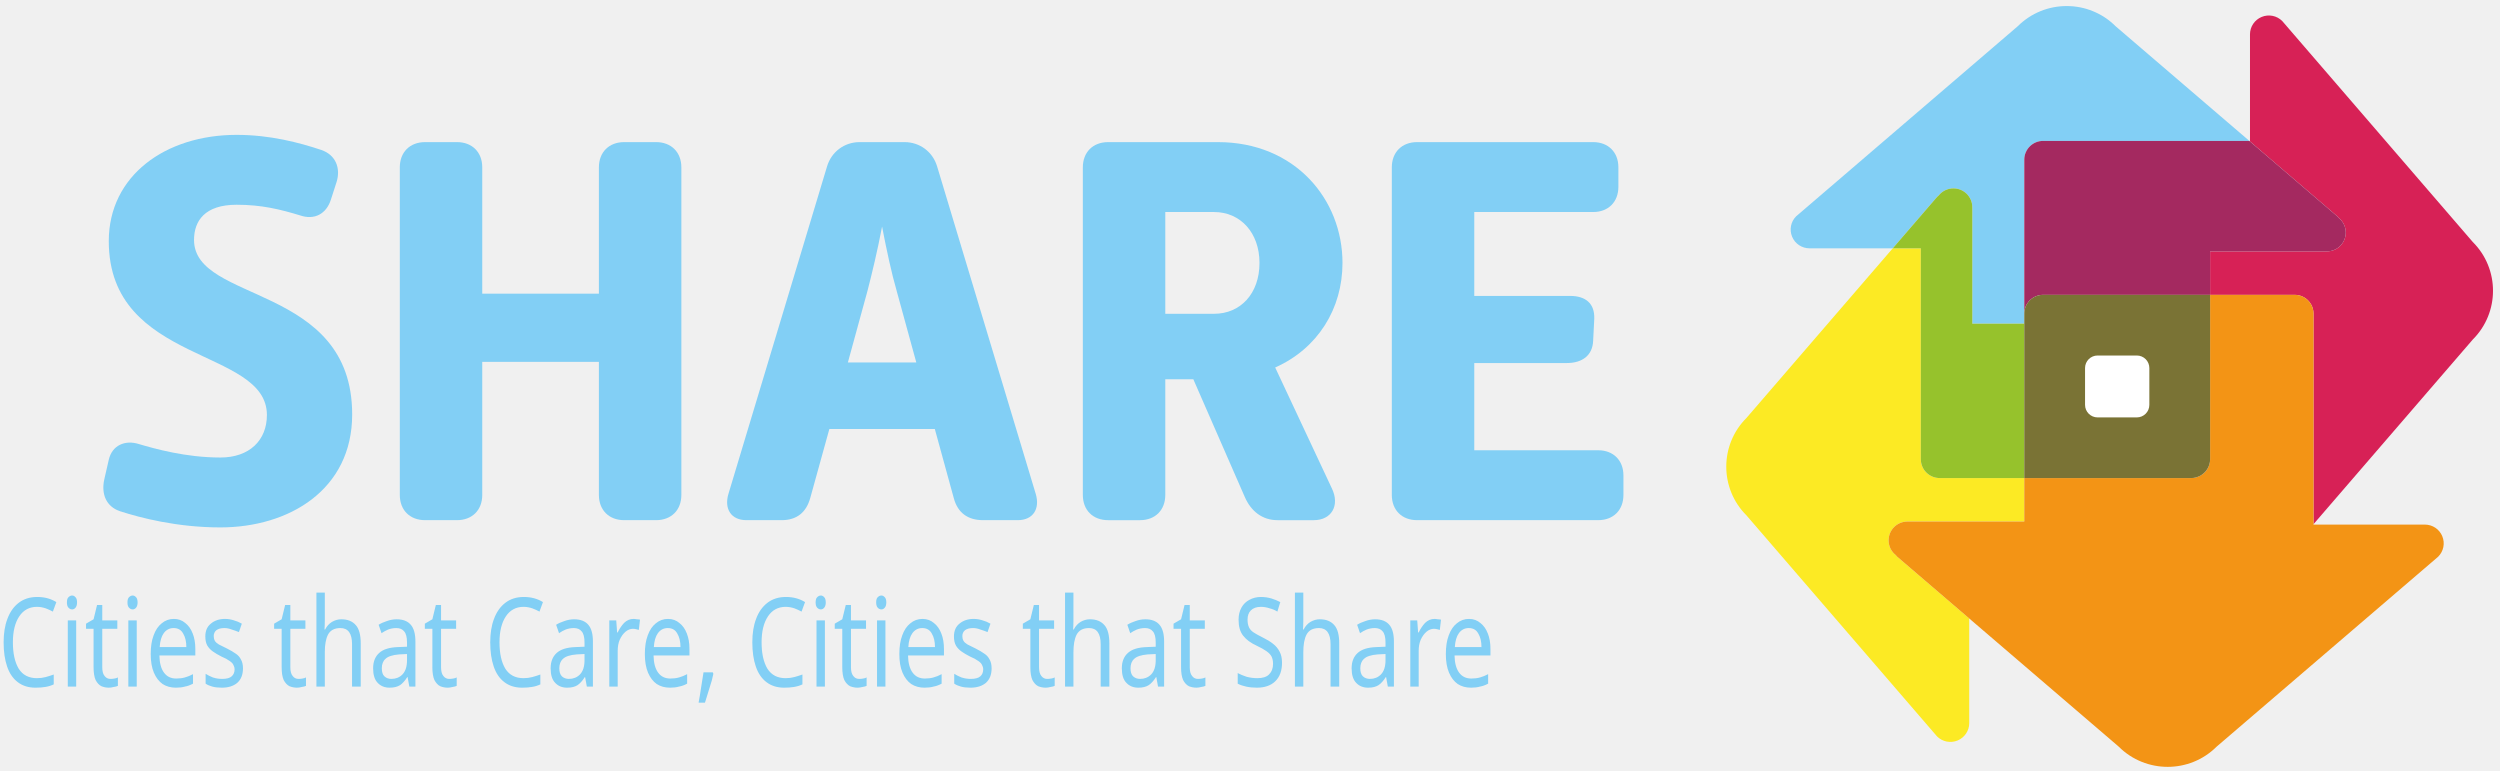
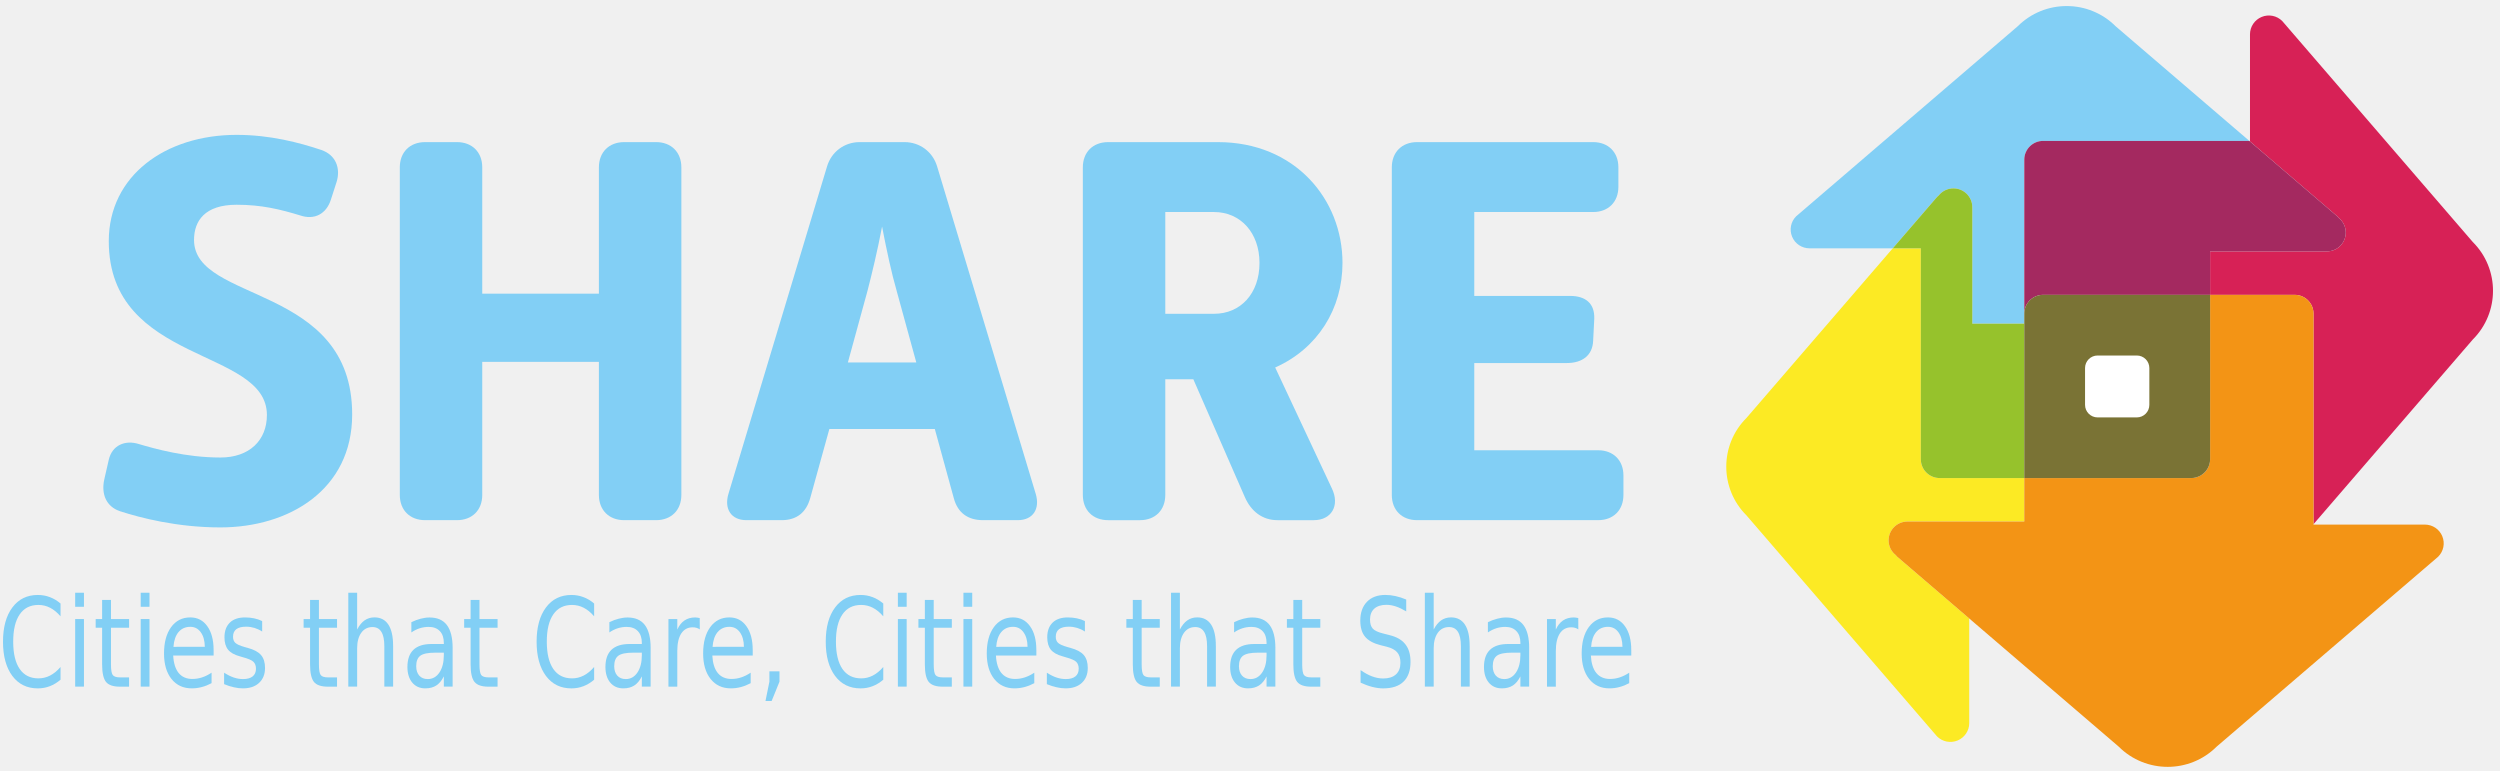
- <svg xmlns="http://www.w3.org/2000/svg" width="120" height="37" id="svg3066" version="1.1">
+ <svg xmlns="http://www.w3.org/2000/svg" version="1.1" width="120" height="37" id="svg3066">
  <defs id="defs3068">
    <clipPath id="clipPath20">
      <path d="m 0,841.89 595.28,0 L 595.28,0 0,0 0,841.89 z" id="path22" />
    </clipPath>
  </defs>
-   <g id="layer1" transform="translate(0,-23)">
-     <text transform="scale(0.8899279,1.123687)" id="text12" x="-0.134" y="49.799" style="font-size:4.228px">
-       <tspan x="-0.134" y="49.799" id="tspan14" style="font-size:5.278px;font-variant:normal;font-weight:normal;font-stretch:normal;writing-mode:lr-tb;fill:#82cff5;fill-opacity:1;fill-rule:nonzero;stroke:none;font-family:Calibri;-inkscape-font-specification:Calibri">Cities that Care, Cities that Share</tspan>
-     </text>
+   <g transform="translate(0,-23)" id="layer1">
+     <g transform="scale(0.8899279,1.123687)" id="text12" style="font-size:4.228px">
+       <path d="m 3.265,46.247 0,0.549 C 3.09,46.633 2.902,46.511 2.703,46.43 2.506,46.349 2.295,46.309 2.072,46.309 c -0.44,3e-6 -0.777,0.135 -1.01,0.405 -0.234,0.268 -0.35,0.656 -0.35,1.165 -8.5e-7,0.507 0.117,0.895 0.35,1.165 0.234,0.268 0.57,0.402 1.01,0.402 0.223,0 0.434,-0.04 0.631,-0.121 0.199,-0.081 0.387,-0.203 0.562,-0.366 l 0,0.544 c -0.182,0.124 -0.375,0.216 -0.58,0.278 -0.203,0.062 -0.418,0.093 -0.644,0.093 -0.582,0 -1.041,-0.178 -1.376,-0.533 -0.335,-0.357 -0.503,-0.844 -0.503,-1.461 -3e-7,-0.619 0.168,-1.106 0.503,-1.461 0.335,-0.357 0.794,-0.536 1.376,-0.536 0.23,3e-6 0.447,0.031 0.649,0.093 0.204,0.06 0.396,0.151 0.575,0.273" id="path3015" style="font-size:5.278px;font-variant:normal;font-weight:normal;font-stretch:normal;writing-mode:lr-tb;fill:#82cff5;fill-opacity:1;fill-rule:nonzero;stroke:none;font-family:Calibri;-inkscape-font-specification:Calibri" />
+       <path d="m 4.054,46.912 0.474,0 0,2.886 -0.474,0 0,-2.886 m 0,-1.124 0.474,0 0,0.6 -0.474,0 0,-0.6" id="path3017" style="font-size:5.278px;font-variant:normal;font-weight:normal;font-stretch:normal;writing-mode:lr-tb;fill:#82cff5;fill-opacity:1;fill-rule:nonzero;stroke:none;font-family:Calibri;-inkscape-font-specification:Calibri" />
+       <path d="m 5.986,46.093 0,0.82 0.977,0 0,0.369 -0.977,0 0,1.567 c -1e-6,0.235 0.032,0.387 0.095,0.454 0.065,0.067 0.197,0.101 0.394,0.101 l 0.487,0 0,0.397 -0.487,0 c -0.366,0 -0.619,-0.068 -0.758,-0.204 -0.139,-0.137 -0.209,-0.387 -0.209,-0.747 l 0,-1.567 -0.348,0 0,-0.369 0.348,0 0,-0.82 0.477,0" id="path3019" style="font-size:5.278px;font-variant:normal;font-weight:normal;font-stretch:normal;writing-mode:lr-tb;fill:#82cff5;fill-opacity:1;fill-rule:nonzero;stroke:none;font-family:Calibri;-inkscape-font-specification:Calibri" />
+       <path d="m 7.589,46.912 0.474,0 0,2.886 -0.474,0 0,-2.886 m 0,-1.124 0.474,0 0,0.6 -0.474,0 0,-0.6" id="path3021" style="font-size:5.278px;font-variant:normal;font-weight:normal;font-stretch:normal;writing-mode:lr-tb;fill:#82cff5;fill-opacity:1;fill-rule:nonzero;stroke:none;font-family:Calibri;-inkscape-font-specification:Calibri" />
+       <path d="m 11.522,48.237 0,0.232 -2.18,0 c 0.021,0.326 0.119,0.576 0.294,0.747 0.177,0.17 0.423,0.255 0.737,0.255 0.182,1e-6 0.358,-0.022 0.528,-0.067 0.172,-0.045 0.342,-0.112 0.51,-0.201 l 0,0.448 c -0.17,0.072 -0.344,0.127 -0.523,0.165 -0.179,0.038 -0.36,0.057 -0.544,0.057 -0.46,0 -0.826,-0.134 -1.095,-0.402 -0.268,-0.268 -0.402,-0.631 -0.402,-1.088 -3e-7,-0.472 0.127,-0.847 0.381,-1.124 0.256,-0.278 0.6,-0.417 1.033,-0.417 0.388,3e-6 0.695,0.125 0.92,0.376 0.227,0.249 0.34,0.588 0.34,1.018 m -0.474,-0.139 c -0.003,-0.259 -0.076,-0.466 -0.219,-0.621 -0.141,-0.155 -0.328,-0.232 -0.562,-0.232 -0.265,2e-6 -0.477,0.075 -0.637,0.224 -0.158,0.149 -0.249,0.36 -0.273,0.631 l 1.691,-0.003" id="path3023" style="font-size:5.278px;font-variant:normal;font-weight:normal;font-stretch:normal;writing-mode:lr-tb;fill:#82cff5;fill-opacity:1;fill-rule:nonzero;stroke:none;font-family:Calibri;-inkscape-font-specification:Calibri" />
+       <path d="m 14.14,46.997 0,0.448 c -0.134,-0.069 -0.273,-0.12 -0.417,-0.155 -0.144,-0.034 -0.294,-0.052 -0.448,-0.052 -0.235,2e-6 -0.412,0.036 -0.531,0.108 -0.117,0.072 -0.175,0.18 -0.175,0.325 0,0.11 0.042,0.197 0.126,0.26 0.084,0.062 0.253,0.121 0.508,0.178 l 0.162,0.036 c 0.337,0.072 0.576,0.174 0.716,0.307 0.143,0.131 0.214,0.314 0.214,0.549 -2e-6,0.268 -0.107,0.48 -0.32,0.637 -0.211,0.156 -0.503,0.235 -0.874,0.235 -0.155,0 -0.316,-0.015 -0.485,-0.046 -0.167,-0.029 -0.343,-0.074 -0.528,-0.134 l 0,-0.49 c 0.175,0.091 0.348,0.16 0.518,0.206 0.17,0.045 0.338,0.067 0.505,0.067 0.223,0 0.395,-0.038 0.515,-0.113 0.12,-0.077 0.18,-0.186 0.18,-0.325 -2e-6,-0.129 -0.044,-0.228 -0.131,-0.296 -0.086,-0.069 -0.276,-0.135 -0.57,-0.198 l -0.165,-0.039 c -0.294,-0.062 -0.506,-0.156 -0.637,-0.283 -0.131,-0.129 -0.196,-0.305 -0.196,-0.528 0,-0.271 0.096,-0.481 0.289,-0.629 0.192,-0.148 0.466,-0.222 0.82,-0.222 0.175,3e-6 0.34,0.013 0.495,0.039 0.155,0.026 0.297,0.064 0.428,0.116" id="path3025" style="font-size:5.278px;font-variant:normal;font-weight:normal;font-stretch:normal;writing-mode:lr-tb;fill:#82cff5;fill-opacity:1;fill-rule:nonzero;stroke:none;font-family:Calibri;-inkscape-font-specification:Calibri" />
+       <path d="m 17.202,46.093 0,0.82 0.977,0 0,0.369 -0.977,0 0,1.567 c -1e-6,0.235 0.032,0.387 0.095,0.454 0.065,0.067 0.197,0.101 0.394,0.101 l 0.487,0 0,0.397 -0.487,0 c -0.366,0 -0.619,-0.068 -0.758,-0.204 -0.139,-0.137 -0.209,-0.387 -0.209,-0.747 l 0,-1.567 -0.348,0 0,-0.369 0.348,0 0,-0.82 0.477,0" id="path3027" style="font-size:5.278px;font-variant:normal;font-weight:normal;font-stretch:normal;writing-mode:lr-tb;fill:#82cff5;fill-opacity:1;fill-rule:nonzero;stroke:none;font-family:Calibri;-inkscape-font-specification:Calibri" />
+       <path d="m 21.204,48.056 0,1.742 -0.474,0 0,-1.727 c -2e-6,-0.273 -0.053,-0.478 -0.16,-0.613 -0.107,-0.136 -0.266,-0.204 -0.479,-0.204 -0.256,2e-6 -0.458,0.082 -0.606,0.245 -0.148,0.163 -0.222,0.386 -0.222,0.667 l 0,1.631 -0.477,0 0,-4.01 0.477,0 0,1.572 c 0.113,-0.174 0.247,-0.303 0.399,-0.389 0.155,-0.086 0.332,-0.129 0.533,-0.129 0.332,3e-6 0.582,0.103 0.753,0.309 0.17,0.204 0.255,0.506 0.255,0.905" id="path3029" style="font-size:5.278px;font-variant:normal;font-weight:normal;font-stretch:normal;writing-mode:lr-tb;fill:#82cff5;fill-opacity:1;fill-rule:nonzero;stroke:none;font-family:Calibri;-inkscape-font-specification:Calibri" />
+       <path d="m 23.467,48.348 c -0.383,1e-6 -0.649,0.044 -0.796,0.131 -0.148,0.088 -0.222,0.237 -0.222,0.448 -1e-6,0.168 0.055,0.302 0.165,0.402 0.112,0.098 0.263,0.147 0.454,0.147 0.263,0 0.473,-0.093 0.631,-0.278 0.16,-0.187 0.24,-0.436 0.24,-0.745 l 0,-0.106 -0.472,0 m 0.946,-0.196 0,1.647 -0.474,0 0,-0.438 c -0.108,0.175 -0.243,0.305 -0.405,0.389 -0.162,0.082 -0.359,0.124 -0.593,0.124 -0.296,0 -0.531,-0.082 -0.706,-0.247 -0.174,-0.167 -0.26,-0.389 -0.26,-0.667 0,-0.325 0.108,-0.57 0.325,-0.734 0.218,-0.165 0.543,-0.247 0.974,-0.247 l 0.665,0 0,-0.046 c -3e-6,-0.218 -0.072,-0.387 -0.216,-0.505 -0.143,-0.12 -0.344,-0.18 -0.603,-0.18 -0.165,2e-6 -0.326,0.02 -0.482,0.059 -0.156,0.04 -0.307,0.099 -0.451,0.178 l 0,-0.438 c 0.174,-0.067 0.342,-0.117 0.505,-0.149 0.163,-0.034 0.322,-0.052 0.477,-0.052 0.417,3e-6 0.729,0.108 0.936,0.325 0.206,0.216 0.309,0.545 0.309,0.984" id="path3031" style="font-size:5.278px;font-variant:normal;font-weight:normal;font-stretch:normal;writing-mode:lr-tb;fill:#82cff5;fill-opacity:1;fill-rule:nonzero;stroke:none;font-family:Calibri;-inkscape-font-specification:Calibri" />
+       <path d="m 25.861,46.093 0,0.82 0.977,0 0,0.369 -0.977,0 0,1.567 c -1e-6,0.235 0.032,0.387 0.095,0.454 0.065,0.067 0.197,0.101 0.394,0.101 l 0.487,0 0,0.397 -0.487,0 c -0.366,0 -0.619,-0.068 -0.758,-0.204 -0.139,-0.137 -0.209,-0.387 -0.209,-0.747 l 0,-1.567 -0.348,0 0,-0.369 0.348,0 0,-0.82 0.477,0" id="path3033" style="font-size:5.278px;font-variant:normal;font-weight:normal;font-stretch:normal;writing-mode:lr-tb;fill:#82cff5;fill-opacity:1;fill-rule:nonzero;stroke:none;font-family:Calibri;-inkscape-font-specification:Calibri" />
+       <path d="m 32.046,46.247 0,0.549 c -0.175,-0.163 -0.363,-0.285 -0.562,-0.366 -0.198,-0.081 -0.408,-0.121 -0.631,-0.121 -0.44,3e-6 -0.777,0.135 -1.01,0.405 -0.234,0.268 -0.35,0.656 -0.35,1.165 -1e-6,0.507 0.117,0.895 0.35,1.165 0.234,0.268 0.57,0.402 1.01,0.402 0.223,0 0.434,-0.04 0.631,-0.121 0.199,-0.081 0.387,-0.203 0.562,-0.366 l 0,0.544 c -0.182,0.124 -0.375,0.216 -0.58,0.278 -0.203,0.062 -0.417,0.093 -0.644,0.093 -0.582,0 -1.041,-0.178 -1.376,-0.533 -0.335,-0.357 -0.503,-0.844 -0.503,-1.461 -10e-7,-0.619 0.168,-1.106 0.503,-1.461 0.335,-0.357 0.794,-0.536 1.376,-0.536 0.23,3e-6 0.447,0.031 0.649,0.093 0.204,0.06 0.396,0.151 0.575,0.273" id="path3035" style="font-size:5.278px;font-variant:normal;font-weight:normal;font-stretch:normal;writing-mode:lr-tb;fill:#82cff5;fill-opacity:1;fill-rule:nonzero;stroke:none;font-family:Calibri;-inkscape-font-specification:Calibri" />
+       <path d="m 34.147,48.348 c -0.383,1e-6 -0.649,0.044 -0.796,0.131 -0.148,0.088 -0.222,0.237 -0.222,0.448 0,0.168 0.055,0.302 0.165,0.402 0.112,0.098 0.263,0.147 0.454,0.147 0.263,0 0.473,-0.093 0.631,-0.278 0.16,-0.187 0.24,-0.436 0.24,-0.745 l 0,-0.106 -0.472,0 m 0.946,-0.196 0,1.647 -0.474,0 0,-0.438 c -0.108,0.175 -0.243,0.305 -0.405,0.389 -0.162,0.082 -0.359,0.124 -0.593,0.124 -0.296,0 -0.531,-0.082 -0.706,-0.247 -0.174,-0.167 -0.26,-0.389 -0.26,-0.667 0,-0.325 0.108,-0.57 0.325,-0.734 0.218,-0.165 0.543,-0.247 0.974,-0.247 l 0.665,0 0,-0.046 c -2e-6,-0.218 -0.072,-0.387 -0.216,-0.505 -0.143,-0.12 -0.344,-0.18 -0.603,-0.18 -0.165,2e-6 -0.326,0.02 -0.482,0.059 -0.156,0.04 -0.307,0.099 -0.451,0.178 l 0,-0.438 c 0.174,-0.067 0.342,-0.117 0.505,-0.149 0.163,-0.034 0.322,-0.052 0.477,-0.052 0.417,3e-6 0.729,0.108 0.936,0.325 0.206,0.216 0.309,0.545 0.309,0.984" id="path3037" style="font-size:5.278px;font-variant:normal;font-weight:normal;font-stretch:normal;writing-mode:lr-tb;fill:#82cff5;fill-opacity:1;fill-rule:nonzero;stroke:none;font-family:Calibri;-inkscape-font-specification:Calibri" />
+       <path d="m 37.745,47.355 c -0.053,-0.031 -0.112,-0.053 -0.175,-0.067 -0.062,-0.015 -0.131,-0.023 -0.206,-0.023 -0.268,3e-6 -0.474,0.088 -0.619,0.263 -0.143,0.174 -0.214,0.424 -0.214,0.75 l 0,1.521 -0.477,0 0,-2.886 0.477,0 0,0.448 c 0.1,-0.175 0.229,-0.305 0.389,-0.389 0.16,-0.086 0.354,-0.129 0.582,-0.129 0.033,3e-6 0.069,0.003 0.108,0.008 0.04,0.003 0.083,0.009 0.131,0.018 l 0.003,0.487" id="path3039" style="font-size:5.278px;font-variant:normal;font-weight:normal;font-stretch:normal;writing-mode:lr-tb;fill:#82cff5;fill-opacity:1;fill-rule:nonzero;stroke:none;font-family:Calibri;-inkscape-font-specification:Calibri" />
+       <path d="m 40.6,48.237 0,0.232 -2.18,0 c 0.021,0.326 0.119,0.576 0.294,0.747 0.177,0.17 0.423,0.255 0.737,0.255 0.182,1e-6 0.358,-0.022 0.528,-0.067 0.172,-0.045 0.342,-0.112 0.51,-0.201 l 0,0.448 c -0.17,0.072 -0.344,0.127 -0.523,0.165 -0.179,0.038 -0.36,0.057 -0.544,0.057 -0.46,0 -0.826,-0.134 -1.095,-0.402 -0.268,-0.268 -0.402,-0.631 -0.402,-1.088 -10e-7,-0.472 0.127,-0.847 0.381,-1.124 0.256,-0.278 0.6,-0.417 1.033,-0.417 0.388,3e-6 0.695,0.125 0.92,0.376 0.227,0.249 0.34,0.588 0.34,1.018 m -0.474,-0.139 c -0.003,-0.259 -0.076,-0.466 -0.219,-0.621 -0.141,-0.155 -0.328,-0.232 -0.562,-0.232 -0.265,2e-6 -0.477,0.075 -0.637,0.224 -0.158,0.149 -0.249,0.36 -0.273,0.631 l 1.691,-0.003" id="path3041" style="font-size:5.278px;font-variant:normal;font-weight:normal;font-stretch:normal;writing-mode:lr-tb;fill:#82cff5;fill-opacity:1;fill-rule:nonzero;stroke:none;font-family:Calibri;-inkscape-font-specification:Calibri" />
+       <path d="m 41.499,49.144 0.544,0 0,0.443 -0.423,0.825 -0.332,0 0.211,-0.825 0,-0.443" id="path3043" style="font-size:5.278px;font-variant:normal;font-weight:normal;font-stretch:normal;writing-mode:lr-tb;fill:#82cff5;fill-opacity:1;fill-rule:nonzero;stroke:none;font-family:Calibri;-inkscape-font-specification:Calibri" />
+       <path d="m 47.641,46.247 0,0.549 c -0.175,-0.163 -0.363,-0.285 -0.562,-0.366 -0.198,-0.081 -0.408,-0.121 -0.631,-0.121 -0.44,3e-6 -0.777,0.135 -1.01,0.405 -0.234,0.268 -0.35,0.656 -0.35,1.165 -10e-7,0.507 0.117,0.895 0.35,1.165 0.234,0.268 0.57,0.402 1.01,0.402 0.223,0 0.434,-0.04 0.631,-0.121 0.199,-0.081 0.387,-0.203 0.562,-0.366 l 0,0.544 c -0.182,0.124 -0.375,0.216 -0.58,0.278 -0.203,0.062 -0.418,0.093 -0.644,0.093 -0.582,0 -1.041,-0.178 -1.376,-0.533 -0.335,-0.357 -0.503,-0.844 -0.503,-1.461 0,-0.619 0.168,-1.106 0.503,-1.461 0.335,-0.357 0.794,-0.536 1.376,-0.536 0.23,3e-6 0.447,0.031 0.649,0.093 0.204,0.06 0.396,0.151 0.575,0.273" id="path3045" style="font-size:5.278px;font-variant:normal;font-weight:normal;font-stretch:normal;writing-mode:lr-tb;fill:#82cff5;fill-opacity:1;fill-rule:nonzero;stroke:none;font-family:Calibri;-inkscape-font-specification:Calibri" />
+       <path d="m 48.429,46.912 0.474,0 0,2.886 -0.474,0 0,-2.886 m 0,-1.124 0.474,0 0,0.6 -0.474,0 0,-0.6" id="path3047" style="font-size:5.278px;font-variant:normal;font-weight:normal;font-stretch:normal;writing-mode:lr-tb;fill:#82cff5;fill-opacity:1;fill-rule:nonzero;stroke:none;font-family:Calibri;-inkscape-font-specification:Calibri" />
+       <path d="m 50.362,46.093 0,0.82 0.977,0 0,0.369 -0.977,0 0,1.567 c -10e-7,0.235 0.032,0.387 0.095,0.454 0.065,0.067 0.197,0.101 0.394,0.101 l 0.487,0 0,0.397 -0.487,0 c -0.366,0 -0.619,-0.068 -0.758,-0.204 -0.139,-0.137 -0.209,-0.387 -0.209,-0.747 l 0,-1.567 -0.348,0 0,-0.369 0.348,0 0,-0.82 0.477,0" id="path3049" style="font-size:5.278px;font-variant:normal;font-weight:normal;font-stretch:normal;writing-mode:lr-tb;fill:#82cff5;fill-opacity:1;fill-rule:nonzero;stroke:none;font-family:Calibri;-inkscape-font-specification:Calibri" />
+       <path d="m 51.965,46.912 0.474,0 0,2.886 -0.474,0 0,-2.886 m 0,-1.124 0.474,0 0,0.6 -0.474,0 0,-0.6" id="path3051" style="font-size:5.278px;font-variant:normal;font-weight:normal;font-stretch:normal;writing-mode:lr-tb;fill:#82cff5;fill-opacity:1;fill-rule:nonzero;stroke:none;font-family:Calibri;-inkscape-font-specification:Calibri" />
+       <path d="m 55.898,48.237 0,0.232 -2.18,0 c 0.021,0.326 0.119,0.576 0.294,0.747 0.177,0.17 0.423,0.255 0.737,0.255 0.182,1e-6 0.358,-0.022 0.528,-0.067 0.172,-0.045 0.342,-0.112 0.51,-0.201 l 0,0.448 c -0.17,0.072 -0.344,0.127 -0.523,0.165 -0.179,0.038 -0.36,0.057 -0.544,0.057 -0.46,0 -0.826,-0.134 -1.095,-0.402 -0.268,-0.268 -0.402,-0.631 -0.402,-1.088 0,-0.472 0.127,-0.847 0.381,-1.124 0.256,-0.278 0.6,-0.417 1.033,-0.417 0.388,3e-6 0.695,0.125 0.92,0.376 0.227,0.249 0.34,0.588 0.34,1.018 m -0.474,-0.139 c -0.003,-0.259 -0.076,-0.466 -0.219,-0.621 -0.141,-0.155 -0.328,-0.232 -0.562,-0.232 -0.265,2e-6 -0.477,0.075 -0.637,0.224 -0.158,0.149 -0.249,0.36 -0.273,0.631 l 1.691,-0.003" id="path3053" style="font-size:5.278px;font-variant:normal;font-weight:normal;font-stretch:normal;writing-mode:lr-tb;fill:#82cff5;fill-opacity:1;fill-rule:nonzero;stroke:none;font-family:Calibri;-inkscape-font-specification:Calibri" />
+       <path d="m 58.516,46.997 0,0.448 c -0.134,-0.069 -0.273,-0.12 -0.417,-0.155 -0.144,-0.034 -0.294,-0.052 -0.448,-0.052 -0.235,2e-6 -0.412,0.036 -0.531,0.108 -0.117,0.072 -0.175,0.18 -0.175,0.325 -10e-7,0.11 0.042,0.197 0.126,0.26 0.084,0.062 0.253,0.121 0.508,0.178 l 0.162,0.036 c 0.337,0.072 0.576,0.174 0.716,0.307 0.143,0.131 0.214,0.314 0.214,0.549 -3e-6,0.268 -0.107,0.48 -0.32,0.637 -0.211,0.156 -0.503,0.235 -0.874,0.235 -0.155,0 -0.316,-0.015 -0.485,-0.046 -0.167,-0.029 -0.343,-0.074 -0.528,-0.134 l 0,-0.49 c 0.175,0.091 0.348,0.16 0.518,0.206 0.17,0.045 0.338,0.067 0.505,0.067 0.223,0 0.395,-0.038 0.515,-0.113 0.12,-0.077 0.18,-0.186 0.18,-0.325 -2e-6,-0.129 -0.044,-0.228 -0.131,-0.296 -0.086,-0.069 -0.276,-0.135 -0.57,-0.198 L 57.318,48.505 c -0.294,-0.062 -0.506,-0.156 -0.637,-0.283 -0.131,-0.129 -0.196,-0.305 -0.196,-0.528 -1e-6,-0.271 0.096,-0.481 0.289,-0.629 0.192,-0.148 0.466,-0.222 0.82,-0.222 0.175,3e-6 0.34,0.013 0.495,0.039 0.155,0.026 0.297,0.064 0.428,0.116" id="path3055" style="font-size:5.278px;font-variant:normal;font-weight:normal;font-stretch:normal;writing-mode:lr-tb;fill:#82cff5;fill-opacity:1;fill-rule:nonzero;stroke:none;font-family:Calibri;-inkscape-font-specification:Calibri" />
+       <path d="m 61.578,46.093 0,0.82 0.977,0 0,0.369 -0.977,0 0,1.567 c -10e-7,0.235 0.032,0.387 0.095,0.454 0.065,0.067 0.197,0.101 0.394,0.101 l 0.487,0 0,0.397 -0.487,0 c -0.366,0 -0.619,-0.068 -0.758,-0.204 -0.139,-0.137 -0.209,-0.387 -0.209,-0.747 l 0,-1.567 -0.348,0 0,-0.369 0.348,0 0,-0.82 0.477,0" id="path3057" style="font-size:5.278px;font-variant:normal;font-weight:normal;font-stretch:normal;writing-mode:lr-tb;fill:#82cff5;fill-opacity:1;fill-rule:nonzero;stroke:none;font-family:Calibri;-inkscape-font-specification:Calibri" />
+       <path d="m 65.58,48.056 0,1.742 -0.474,0 0,-1.727 c -3e-6,-0.273 -0.053,-0.478 -0.16,-0.613 -0.107,-0.136 -0.266,-0.204 -0.479,-0.204 -0.256,2e-6 -0.458,0.082 -0.606,0.245 -0.148,0.163 -0.222,0.386 -0.222,0.667 l 0,1.631 -0.477,0 0,-4.01 0.477,0 0,1.572 c 0.113,-0.174 0.247,-0.303 0.399,-0.389 0.155,-0.086 0.332,-0.129 0.533,-0.129 0.332,3e-6 0.582,0.103 0.753,0.309 0.17,0.204 0.255,0.506 0.255,0.905" id="path3059" style="font-size:5.278px;font-variant:normal;font-weight:normal;font-stretch:normal;writing-mode:lr-tb;fill:#82cff5;fill-opacity:1;fill-rule:nonzero;stroke:none;font-family:Calibri;-inkscape-font-specification:Calibri" />
+       <path d="m 67.843,48.348 c -0.383,1e-6 -0.649,0.044 -0.796,0.131 -0.148,0.088 -0.222,0.237 -0.222,0.448 0,0.168 0.055,0.302 0.165,0.402 0.112,0.098 0.263,0.147 0.454,0.147 0.263,0 0.473,-0.093 0.631,-0.278 0.16,-0.187 0.24,-0.436 0.24,-0.745 l 0,-0.106 -0.472,0 m 0.946,-0.196 0,1.647 -0.474,0 0,-0.438 c -0.108,0.175 -0.243,0.305 -0.405,0.389 -0.162,0.082 -0.359,0.124 -0.593,0.124 -0.296,0 -0.531,-0.082 -0.706,-0.247 -0.174,-0.167 -0.26,-0.389 -0.26,-0.667 0,-0.325 0.108,-0.57 0.325,-0.734 0.218,-0.165 0.543,-0.247 0.974,-0.247 l 0.665,0 0,-0.046 c -2e-6,-0.218 -0.072,-0.387 -0.216,-0.505 -0.143,-0.12 -0.344,-0.18 -0.603,-0.18 -0.165,2e-6 -0.326,0.02 -0.482,0.059 -0.156,0.04 -0.307,0.099 -0.451,0.178 l 0,-0.438 c 0.174,-0.067 0.342,-0.117 0.505,-0.149 0.163,-0.034 0.322,-0.052 0.477,-0.052 0.417,3e-6 0.729,0.108 0.936,0.325 0.206,0.216 0.309,0.545 0.309,0.984" id="path3061" style="font-size:5.278px;font-variant:normal;font-weight:normal;font-stretch:normal;writing-mode:lr-tb;fill:#82cff5;fill-opacity:1;fill-rule:nonzero;stroke:none;font-family:Calibri;-inkscape-font-specification:Calibri" />
+       <path d="m 70.237,46.093 0,0.82 0.977,0 0,0.369 -0.977,0 0,1.567 c -1e-6,0.235 0.032,0.387 0.095,0.454 0.065,0.067 0.197,0.101 0.394,0.101 l 0.487,0 0,0.397 -0.487,0 c -0.366,0 -0.619,-0.068 -0.758,-0.204 -0.139,-0.137 -0.209,-0.387 -0.209,-0.747 l 0,-1.567 -0.348,0 0,-0.369 0.348,0 0,-0.82 0.477,0" id="path3063" style="font-size:5.278px;font-variant:normal;font-weight:normal;font-stretch:normal;writing-mode:lr-tb;fill:#82cff5;fill-opacity:1;fill-rule:nonzero;stroke:none;font-family:Calibri;-inkscape-font-specification:Calibri" />
+       <path d="m 75.848,46.077 0,0.508 c -0.198,-0.094 -0.384,-0.165 -0.559,-0.211 -0.175,-0.046 -0.344,-0.07 -0.508,-0.07 -0.283,3e-6 -0.503,0.055 -0.657,0.165 -0.153,0.11 -0.229,0.266 -0.229,0.469 -10e-7,0.17 0.051,0.299 0.152,0.387 0.103,0.086 0.297,0.155 0.582,0.209 l 0.314,0.064 c 0.388,0.074 0.674,0.204 0.858,0.392 0.186,0.186 0.278,0.435 0.278,0.747 -3e-6,0.373 -0.125,0.655 -0.376,0.848 -0.249,0.192 -0.615,0.289 -1.098,0.289 -0.182,0 -0.376,-0.021 -0.582,-0.062 -0.204,-0.041 -0.417,-0.102 -0.637,-0.183 l 0,-0.536 c 0.211,0.119 0.418,0.208 0.621,0.268 0.203,0.06 0.402,0.09 0.598,0.09 0.297,1e-6 0.527,-0.058 0.688,-0.175 0.161,-0.117 0.242,-0.283 0.242,-0.5 -2e-6,-0.189 -0.058,-0.337 -0.175,-0.443 -0.115,-0.107 -0.305,-0.186 -0.57,-0.24 l -0.317,-0.062 c -0.388,-0.077 -0.669,-0.198 -0.843,-0.363 -0.174,-0.165 -0.26,-0.394 -0.26,-0.688 -10e-7,-0.34 0.119,-0.608 0.358,-0.804 0.241,-0.196 0.571,-0.294 0.992,-0.294 0.18,3e-6 0.364,0.016 0.552,0.049 0.187,0.033 0.379,0.082 0.575,0.147" id="path3065" style="font-size:5.278px;font-variant:normal;font-weight:normal;font-stretch:normal;writing-mode:lr-tb;fill:#82cff5;fill-opacity:1;fill-rule:nonzero;stroke:none;font-family:Calibri;-inkscape-font-specification:Calibri" />
+       <path d="m 79.27,48.056 0,1.742 -0.474,0 0,-1.727 c -3e-6,-0.273 -0.053,-0.478 -0.16,-0.613 -0.107,-0.136 -0.266,-0.204 -0.479,-0.204 -0.256,2e-6 -0.458,0.082 -0.606,0.245 -0.148,0.163 -0.222,0.386 -0.222,0.667 l 0,1.631 -0.477,0 0,-4.01 0.477,0 0,1.572 c 0.113,-0.174 0.247,-0.303 0.399,-0.389 0.155,-0.086 0.332,-0.129 0.533,-0.129 0.332,3e-6 0.582,0.103 0.753,0.309 0.17,0.204 0.255,0.506 0.255,0.905" id="path3067" style="font-size:5.278px;font-variant:normal;font-weight:normal;font-stretch:normal;writing-mode:lr-tb;fill:#82cff5;fill-opacity:1;fill-rule:nonzero;stroke:none;font-family:Calibri;-inkscape-font-specification:Calibri" />
+       <path d="m 81.533,48.348 c -0.383,1e-6 -0.649,0.044 -0.796,0.131 -0.148,0.088 -0.222,0.237 -0.222,0.448 0,0.168 0.055,0.302 0.165,0.402 0.112,0.098 0.263,0.147 0.454,0.147 0.263,0 0.473,-0.093 0.631,-0.278 0.16,-0.187 0.24,-0.436 0.24,-0.745 l 0,-0.106 -0.472,0 m 0.946,-0.196 0,1.647 -0.474,0 0,-0.438 c -0.108,0.175 -0.243,0.305 -0.405,0.389 -0.162,0.082 -0.359,0.124 -0.593,0.124 -0.296,0 -0.531,-0.082 -0.706,-0.247 -0.174,-0.167 -0.26,-0.389 -0.26,-0.667 -10e-7,-0.325 0.108,-0.57 0.325,-0.734 0.218,-0.165 0.543,-0.247 0.974,-0.247 l 0.665,0 0,-0.046 c -2e-6,-0.218 -0.072,-0.387 -0.216,-0.505 -0.143,-0.12 -0.344,-0.18 -0.603,-0.18 -0.165,2e-6 -0.326,0.02 -0.482,0.059 -0.156,0.04 -0.307,0.099 -0.451,0.178 l 0,-0.438 c 0.174,-0.067 0.342,-0.117 0.505,-0.149 0.163,-0.034 0.322,-0.052 0.477,-0.052 0.417,3e-6 0.729,0.108 0.936,0.325 0.206,0.216 0.309,0.545 0.309,0.984" id="path3069" style="font-size:5.278px;font-variant:normal;font-weight:normal;font-stretch:normal;writing-mode:lr-tb;fill:#82cff5;fill-opacity:1;fill-rule:nonzero;stroke:none;font-family:Calibri;-inkscape-font-specification:Calibri" />
+       <path d="m 85.131,47.355 c -0.053,-0.031 -0.112,-0.053 -0.175,-0.067 -0.062,-0.015 -0.131,-0.023 -0.206,-0.023 -0.268,3e-6 -0.474,0.088 -0.619,0.263 -0.143,0.174 -0.214,0.424 -0.214,0.75 l 0,1.521 -0.477,0 0,-2.886 0.477,0 0,0.448 c 0.1,-0.175 0.229,-0.305 0.389,-0.389 0.16,-0.086 0.354,-0.129 0.582,-0.129 0.033,3e-6 0.069,0.003 0.108,0.008 0.04,0.003 0.083,0.009 0.131,0.018 l 0.003,0.487" id="path3071" style="font-size:5.278px;font-variant:normal;font-weight:normal;font-stretch:normal;writing-mode:lr-tb;fill:#82cff5;fill-opacity:1;fill-rule:nonzero;stroke:none;font-family:Calibri;-inkscape-font-specification:Calibri" />
+       <path d="m 87.986,48.237 0,0.232 -2.18,0 c 0.021,0.326 0.119,0.576 0.294,0.747 0.177,0.17 0.423,0.255 0.737,0.255 0.182,1e-6 0.358,-0.022 0.528,-0.067 0.172,-0.045 0.342,-0.112 0.51,-0.201 l 0,0.448 c -0.17,0.072 -0.344,0.127 -0.523,0.165 -0.179,0.038 -0.36,0.057 -0.544,0.057 -0.46,0 -0.826,-0.134 -1.095,-0.402 -0.268,-0.268 -0.402,-0.631 -0.402,-1.088 0,-0.472 0.127,-0.847 0.381,-1.124 0.256,-0.278 0.6,-0.417 1.033,-0.417 0.388,3e-6 0.695,0.125 0.92,0.376 0.227,0.249 0.34,0.588 0.34,1.018 m -0.474,-0.139 c -0.003,-0.259 -0.076,-0.466 -0.219,-0.621 -0.141,-0.155 -0.328,-0.232 -0.562,-0.232 -0.265,2e-6 -0.477,0.075 -0.637,0.224 -0.158,0.149 -0.249,0.36 -0.273,0.631 l 1.691,-0.003" id="path3073" style="font-size:5.278px;font-variant:normal;font-weight:normal;font-stretch:normal;writing-mode:lr-tb;fill:#82cff5;fill-opacity:1;fill-rule:nonzero;stroke:none;font-family:Calibri;-inkscape-font-specification:Calibri" />
+     </g>
    <g transform="matrix(0.3970572,0,0,-0.3959391,-59.07241,208.3804)" id="g16">
      <g clip-path="url(#clipPath20)" id="g18">
        <g transform="translate(161.3838,410.0928)" id="g24">
          <path d="m 0,0 0.542,2.377 c 0.406,1.759 1.969,2.438 3.66,1.896 1.83,-0.544 5.628,-1.627 9.832,-1.627 3.525,0 5.624,2.1 5.624,5.153 0,8.202 -19.116,6.098 -19.116,21.081 0,7.934 6.847,12.882 15.459,12.882 4.066,0 7.592,-0.946 10.235,-1.831 1.763,-0.606 2.373,-2.236 1.83,-3.929 L 27.389,33.898 C 26.846,32.2 25.421,31.39 23.664,32.001 c -2.445,0.745 -4.681,1.289 -7.663,1.289 -3.866,0 -5.153,-1.97 -5.153,-4.271 0,-7.665 19.118,-5.29 19.118,-21.152 0,-9.154 -7.661,-13.694 -15.932,-13.694 -5.221,0 -9.628,1.149 -12.136,1.964 C 0.271,-3.319 -0.406,-1.828 0,0" id="path26" style="fill:#82cff5;fill-opacity:1;fill-rule:nonzero;stroke:none" />
        </g>
        <g transform="translate(197.1084,447.9229)" id="g28">
          <path d="m 0,0 c 0,1.829 1.219,3.053 3.052,3.053 l 3.862,0 C 8.742,3.053 9.966,1.829 9.966,0 l 0,-15.321 14.102,0 0,15.321 c 0,1.829 1.221,3.053 3.05,3.053 l 3.864,0 c 1.83,0 3.054,-1.224 3.054,-3.053 l 0,-39.728 c 0,-1.834 -1.224,-3.05 -3.054,-3.05 l -3.864,0 c -1.829,0 -3.05,1.216 -3.05,3.05 l 0,16.136 -14.102,0 0,-16.136 c 0,-1.834 -1.224,-3.05 -3.052,-3.05 l -3.862,0 C 1.219,-42.778 0,-41.562 0,-39.728 L 0,0 z" id="path30" style="fill:#82cff5;fill-opacity:1;fill-rule:nonzero;stroke:none" />
        </g>
        <g transform="translate(259.5459,424.2637)" id="g32">
          <path d="m 0,0 -2.373,8.678 c -0.609,2.102 -1.22,4.948 -1.764,7.797 C -4.676,13.626 -5.357,10.78 -5.9,8.678 L -8.271,0 0,0 z m -10.779,23.796 c 0.54,1.763 2.102,2.916 3.93,2.916 l 5.426,0 c 1.829,0 3.388,-1.153 3.931,-2.916 l 11.931,-39.729 c 0.544,-1.829 -0.337,-3.186 -2.168,-3.186 l -4.203,0 c -1.831,0 -3.049,0.883 -3.528,2.642 l -2.301,8.41 -12.748,0 -2.303,-8.338 c -0.479,-1.765 -1.629,-2.714 -3.46,-2.714 l -4.271,0 c -1.83,0 -2.712,1.357 -2.167,3.186 l 11.931,39.729 z" id="path34" style="fill:#82cff5;fill-opacity:1;fill-rule:nonzero;stroke:none" />
        </g>
        <g transform="translate(295.543,430.1631)" id="g36">
          <path d="m 0,0 c 3.187,0 5.492,2.438 5.492,6.166 0,3.662 -2.305,6.171 -5.492,6.171 l -5.897,0 L -5.897,0 0,0 z m -15.863,17.76 c 0,1.829 1.218,3.052 3.05,3.052 l 13.289,0 c 9.288,0 15.049,-6.916 15.049,-14.646 0,-5.556 -2.985,-10.371 -8.135,-12.678 l 6.845,-14.643 c 1.019,-2.104 -0.065,-3.864 -2.167,-3.864 l -4.407,0 c -1.831,0 -3.187,1.085 -3.933,2.78 l -6.236,14.305 -3.389,0 0,-14.034 c 0,-1.834 -1.222,-3.051 -3.053,-3.051 l -3.863,0 c -1.832,0 -3.05,1.217 -3.05,3.051 l 0,39.728 z" id="path38" style="fill:#82cff5;fill-opacity:1;fill-rule:nonzero;stroke:none" />
        </g>
        <g transform="translate(317.0312,447.9229)" id="g40">
          <path d="m 0,0 c 0,1.829 1.221,3.053 3.051,3.053 l 21.288,0 C 26.171,3.053 27.39,1.829 27.39,0 l 0,-2.372 c 0,-1.831 -1.219,-3.051 -3.051,-3.051 l -14.371,0 0,-10.17 11.589,0 c 1.834,0 2.985,-0.883 2.917,-2.778 l -0.135,-2.647 c -0.067,-1.828 -1.355,-2.712 -3.187,-2.712 l -11.184,0 0,-10.574 14.982,0 c 1.828,0 3.05,-1.22 3.05,-3.052 l 0,-2.372 c 0,-1.834 -1.222,-3.05 -3.05,-3.05 l -21.899,0 c -1.83,0 -3.051,1.216 -3.051,3.05 L 0,0 z" id="path42" style="fill:#82cff5;fill-opacity:1;fill-rule:nonzero;stroke:none" />
        </g>
        <g transform="translate(431.4902,441.7959)" id="g44">
          <path d="m 0,0 c 0.527,-0.416 0.862,-1.062 0.862,-1.785 0,-1.261 -1.018,-2.282 -2.282,-2.282 l -14.116,0 0,-5.269 10.22,0 c 1.261,0 2.28,-1.02 2.28,-2.28 l 0,-25.522 19.255,22.386 c 3.258,3.262 3.258,8.565 0,11.822 L -6.818,23.86 c -0.656,0.656 -1.637,0.849 -2.488,0.495 -0.848,-0.352 -1.409,-1.184 -1.409,-2.106 l 0,-12.923 -0.078,0 10.62,-9.133 C -0.11,0.131 -0.053,0.068 0,0" id="path46" style="fill:#d72156;fill-opacity:1;fill-rule:nonzero;stroke:none" />
        </g>
        <g transform="translate(359.9102,405.7178)" id="g48">
          <path d="m 0,0 23.035,-26.791 c 0.652,-0.65 1.631,-0.846 2.484,-0.492 0.85,0.354 1.407,1.185 1.407,2.105 l 0,12.686 -8.713,7.49 c -0.062,0.063 -0.12,0.131 -0.173,0.197 -0.525,0.416 -0.862,1.061 -0.862,1.785 0,1.258 1.018,2.28 2.279,2.28 l 14.123,0 0,5.271 -10.226,0 c -1.256,0 -2.279,1.02 -2.279,2.28 l 0,25.57 -3.399,0 L 0,11.823 C -3.262,8.563 -3.262,3.26 0,0" id="path50" style="fill:#fcea24;fill-opacity:1;fill-rule:nonzero;stroke:none" />
        </g>
        <g transform="translate(377.9502,400.9131)" id="g52">
          <path d="m 0,0 c 0.053,-0.066 0.111,-0.135 0.173,-0.197 l 8.713,-7.49 18.075,-15.543 c 3.263,-3.26 8.566,-3.26 11.825,0 l 26.79,23.033 c 0.652,0.654 0.849,1.633 0.494,2.485 -0.35,0.852 -1.184,1.407 -2.106,1.407 l -13.46,0 0,0.05 0,25.522 c 0,1.259 -1.019,2.28 -2.28,2.28 l -10.22,0 0,-17.377 0,-2.555 c 0,-0.892 -0.518,-1.658 -1.266,-2.033 -0.308,-0.15 -0.65,-0.246 -1.016,-0.246 l -20.182,0 0,-5.272 -14.123,0 C 0.156,4.064 -0.862,3.043 -0.862,1.785 -0.862,1.061 -0.525,0.416 0,0" id="path54" style="fill:#f39415;fill-opacity:1;fill-rule:nonzero;stroke:none" />
        </g>
        <g transform="translate(383.1387,444.5029)" id="g56">
          <path d="m 0,0 c 0.419,0.527 1.063,0.863 1.786,0.863 1.26,0 2.281,-1.018 2.281,-2.279 l 0,-14.122 6.285,0 0,1.215 0,0.003 0,18.658 c 0,1.262 1.018,2.281 2.278,2.281 l 24.929,0 -16.171,13.904 c -3.258,3.26 -8.564,3.26 -11.824,0 L -17.221,-2.514 c -0.656,-0.649 -0.848,-1.631 -0.496,-2.482 0.354,-0.854 1.184,-1.408 2.106,-1.408 l 10.058,0 5.36,6.23 C -0.135,-0.109 -0.065,-0.051 0,0" id="path58" style="fill:#82cff5;fill-opacity:1;fill-rule:nonzero;stroke:none" />
        </g>
        <g transform="translate(393.4902,448.8408)" id="g60">
          <path d="m 0,0 0,-18.658 c 0,1.257 1.019,2.277 2.278,2.277 l 20.186,0 0,5.269 14.116,0 c 1.264,0 2.282,1.021 2.282,2.282 0,0.723 -0.335,1.369 -0.862,1.785 -0.053,0.068 -0.11,0.131 -0.173,0.193 l -10.62,9.133 -24.929,0 C 1.019,2.281 0,1.262 0,0" id="path62" style="fill:#a42960;fill-opacity:1;fill-rule:nonzero;stroke:none" />
        </g>
        <g transform="translate(380.9854,412.5283)" id="g64">
          <path d="m 0,0 c 0,-1.26 1.022,-2.279 2.278,-2.279 l 10.227,0 0,18.716 -6.284,0 0,14.122 c 0,1.26 -1.022,2.279 -2.282,2.279 -0.722,0 -1.367,-0.336 -1.786,-0.863 C 2.088,31.924 2.019,31.865 1.96,31.801 L -3.399,25.57 0,25.57 0,0 z" id="path66" style="fill:#96c22c;fill-opacity:1;fill-rule:nonzero;stroke:none" />
        </g>
        <g transform="translate(413.6719,410.249)" id="g68">
          <path d="m 0,0 c 0.366,0 0.708,0.096 1.017,0.246 0.748,0.375 1.265,1.141 1.265,2.033 l 0,2.555 0,17.377 -20.185,0 c -1.26,0 -2.279,-1.022 -2.279,-2.277 l 0,-1.219 L -20.182,0 0,0 z" id="path70" style="fill:#7a7335;fill-opacity:1;fill-rule:nonzero;stroke:none" />
        </g>
        <g transform="translate(400.8359,423.5869)" id="g72">
          <path d="m 0,0 c 0,0.84 0.679,1.52 1.519,1.52 l 4.735,0 C 7.095,1.52 7.773,0.84 7.773,0 l 0,-4.465 c 0,-0.84 -0.678,-1.521 -1.519,-1.521 l -4.735,0 C 0.679,-5.986 0,-5.305 0,-4.465 L 0,0 z" id="path74" style="fill:#ffffff;fill-opacity:1;fill-rule:nonzero;stroke:none" />
        </g>
      </g>
    </g>
  </g>
</svg>
